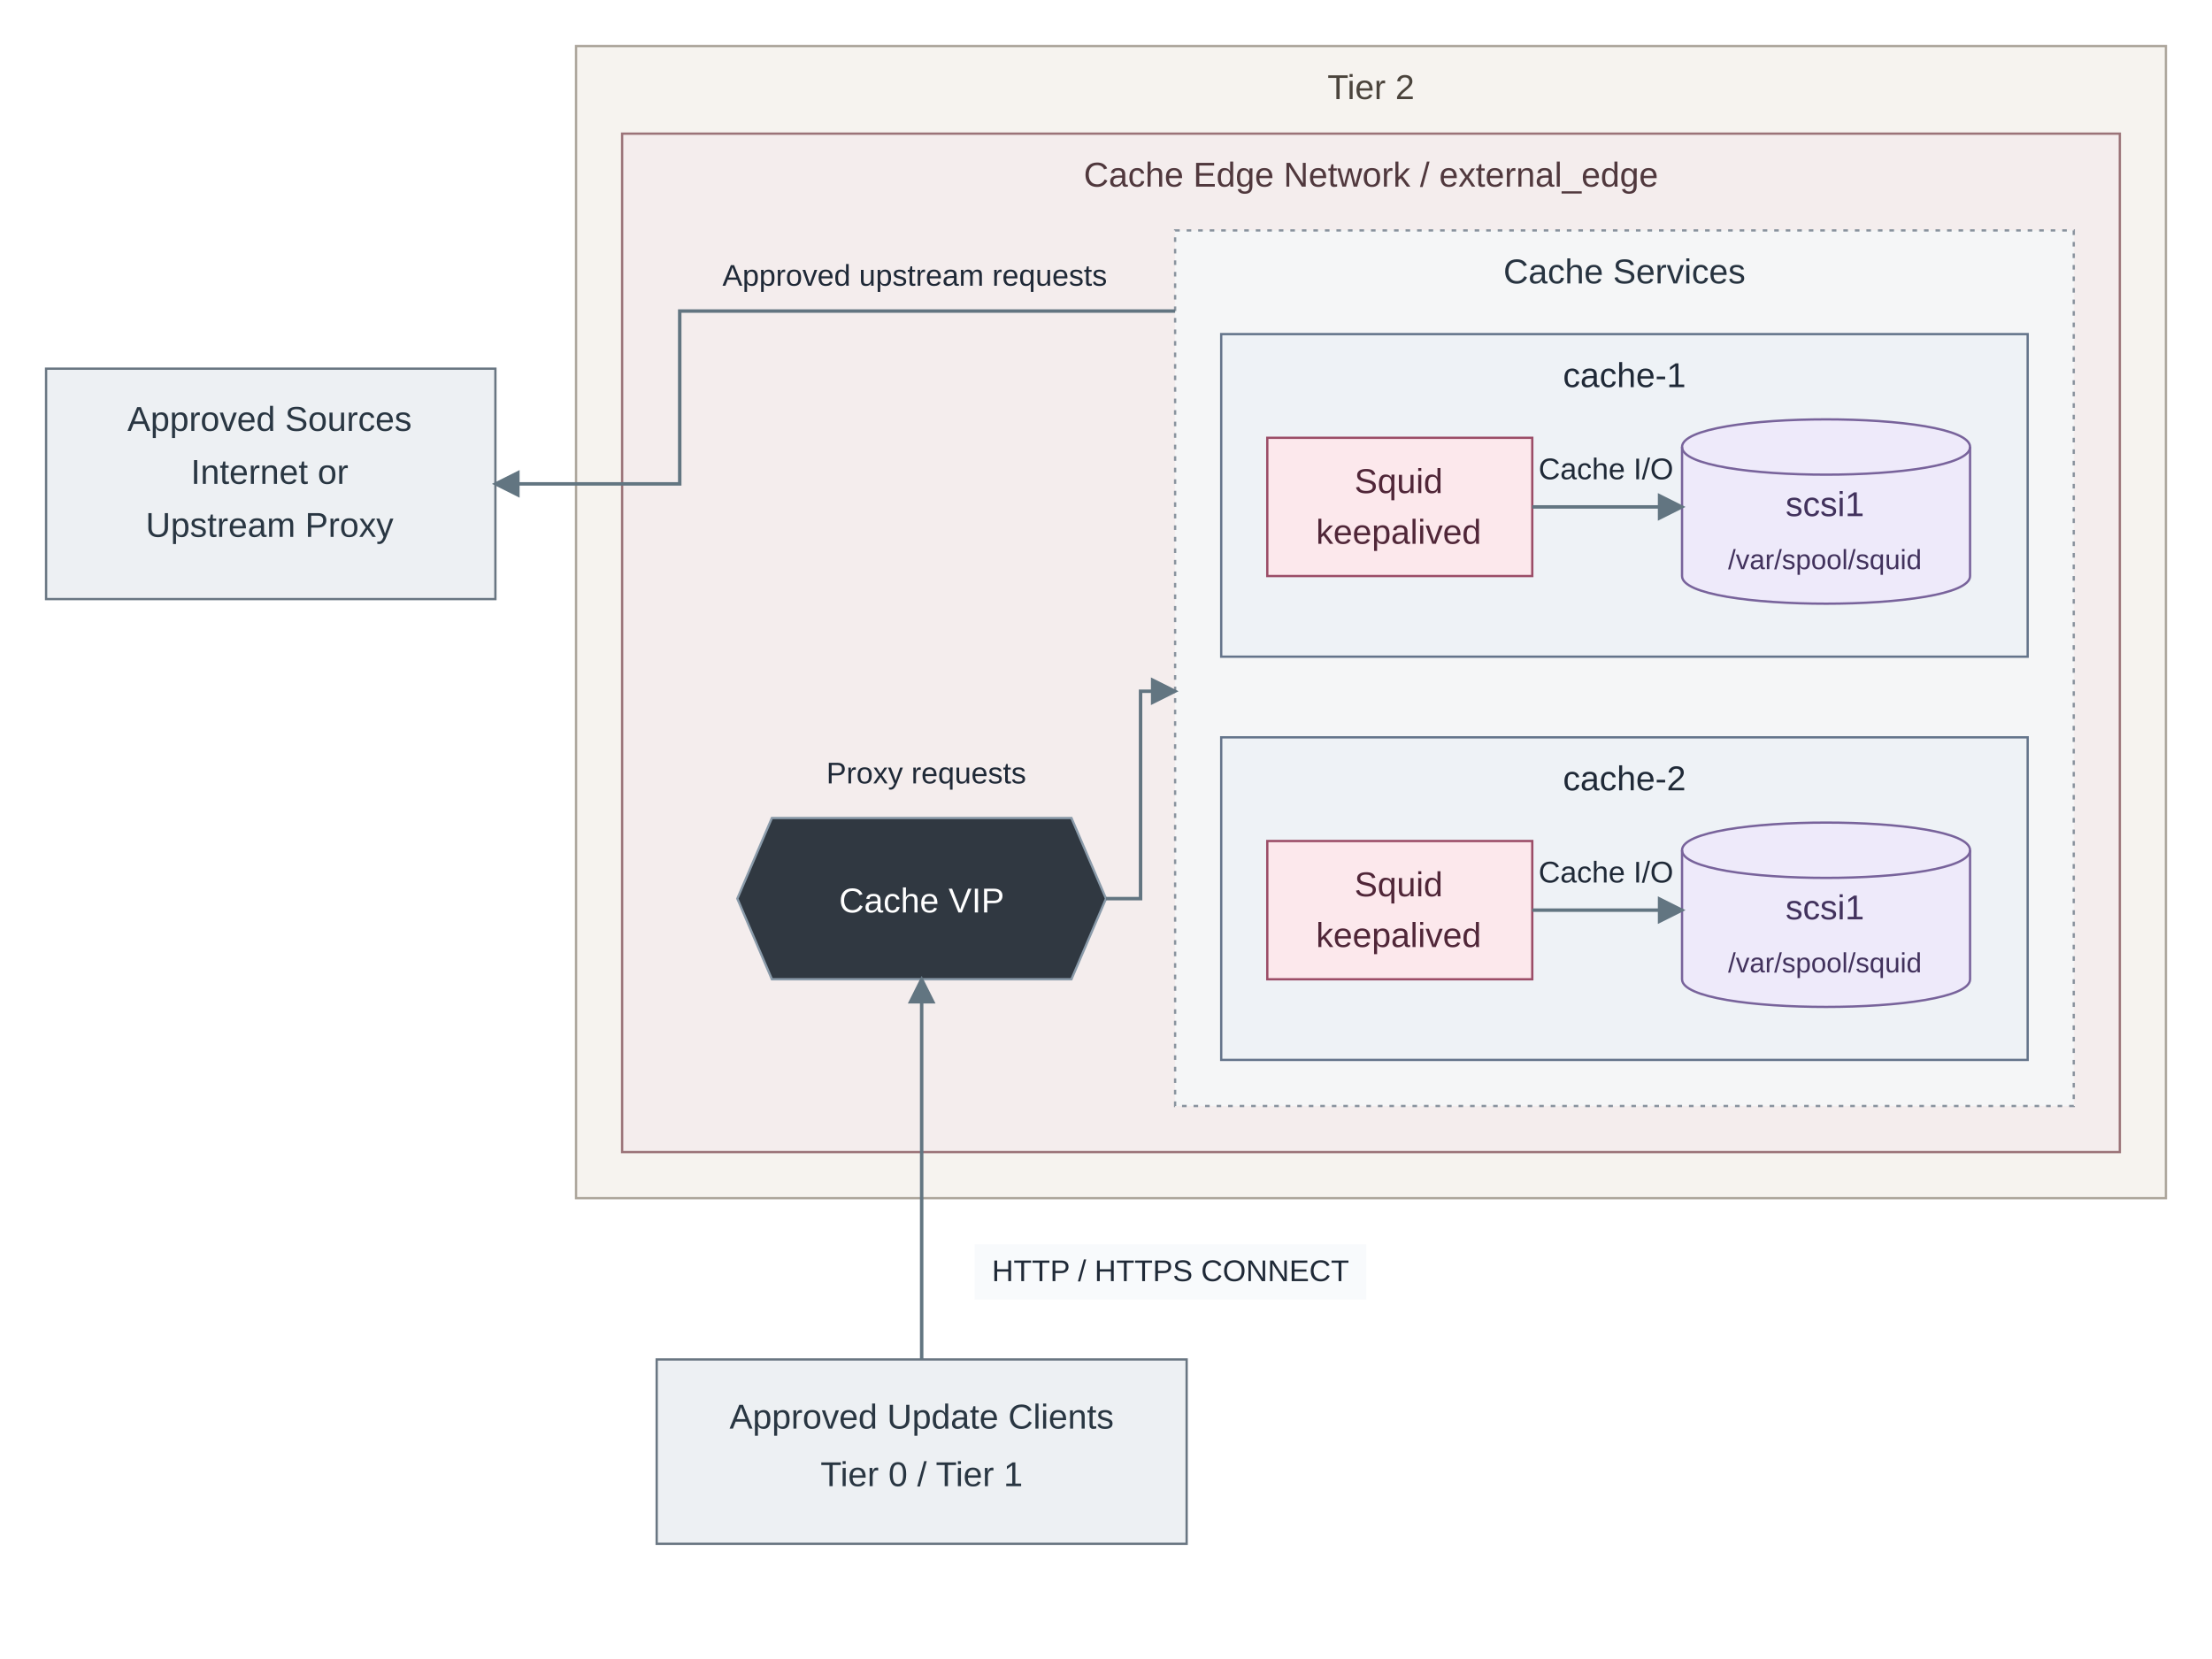
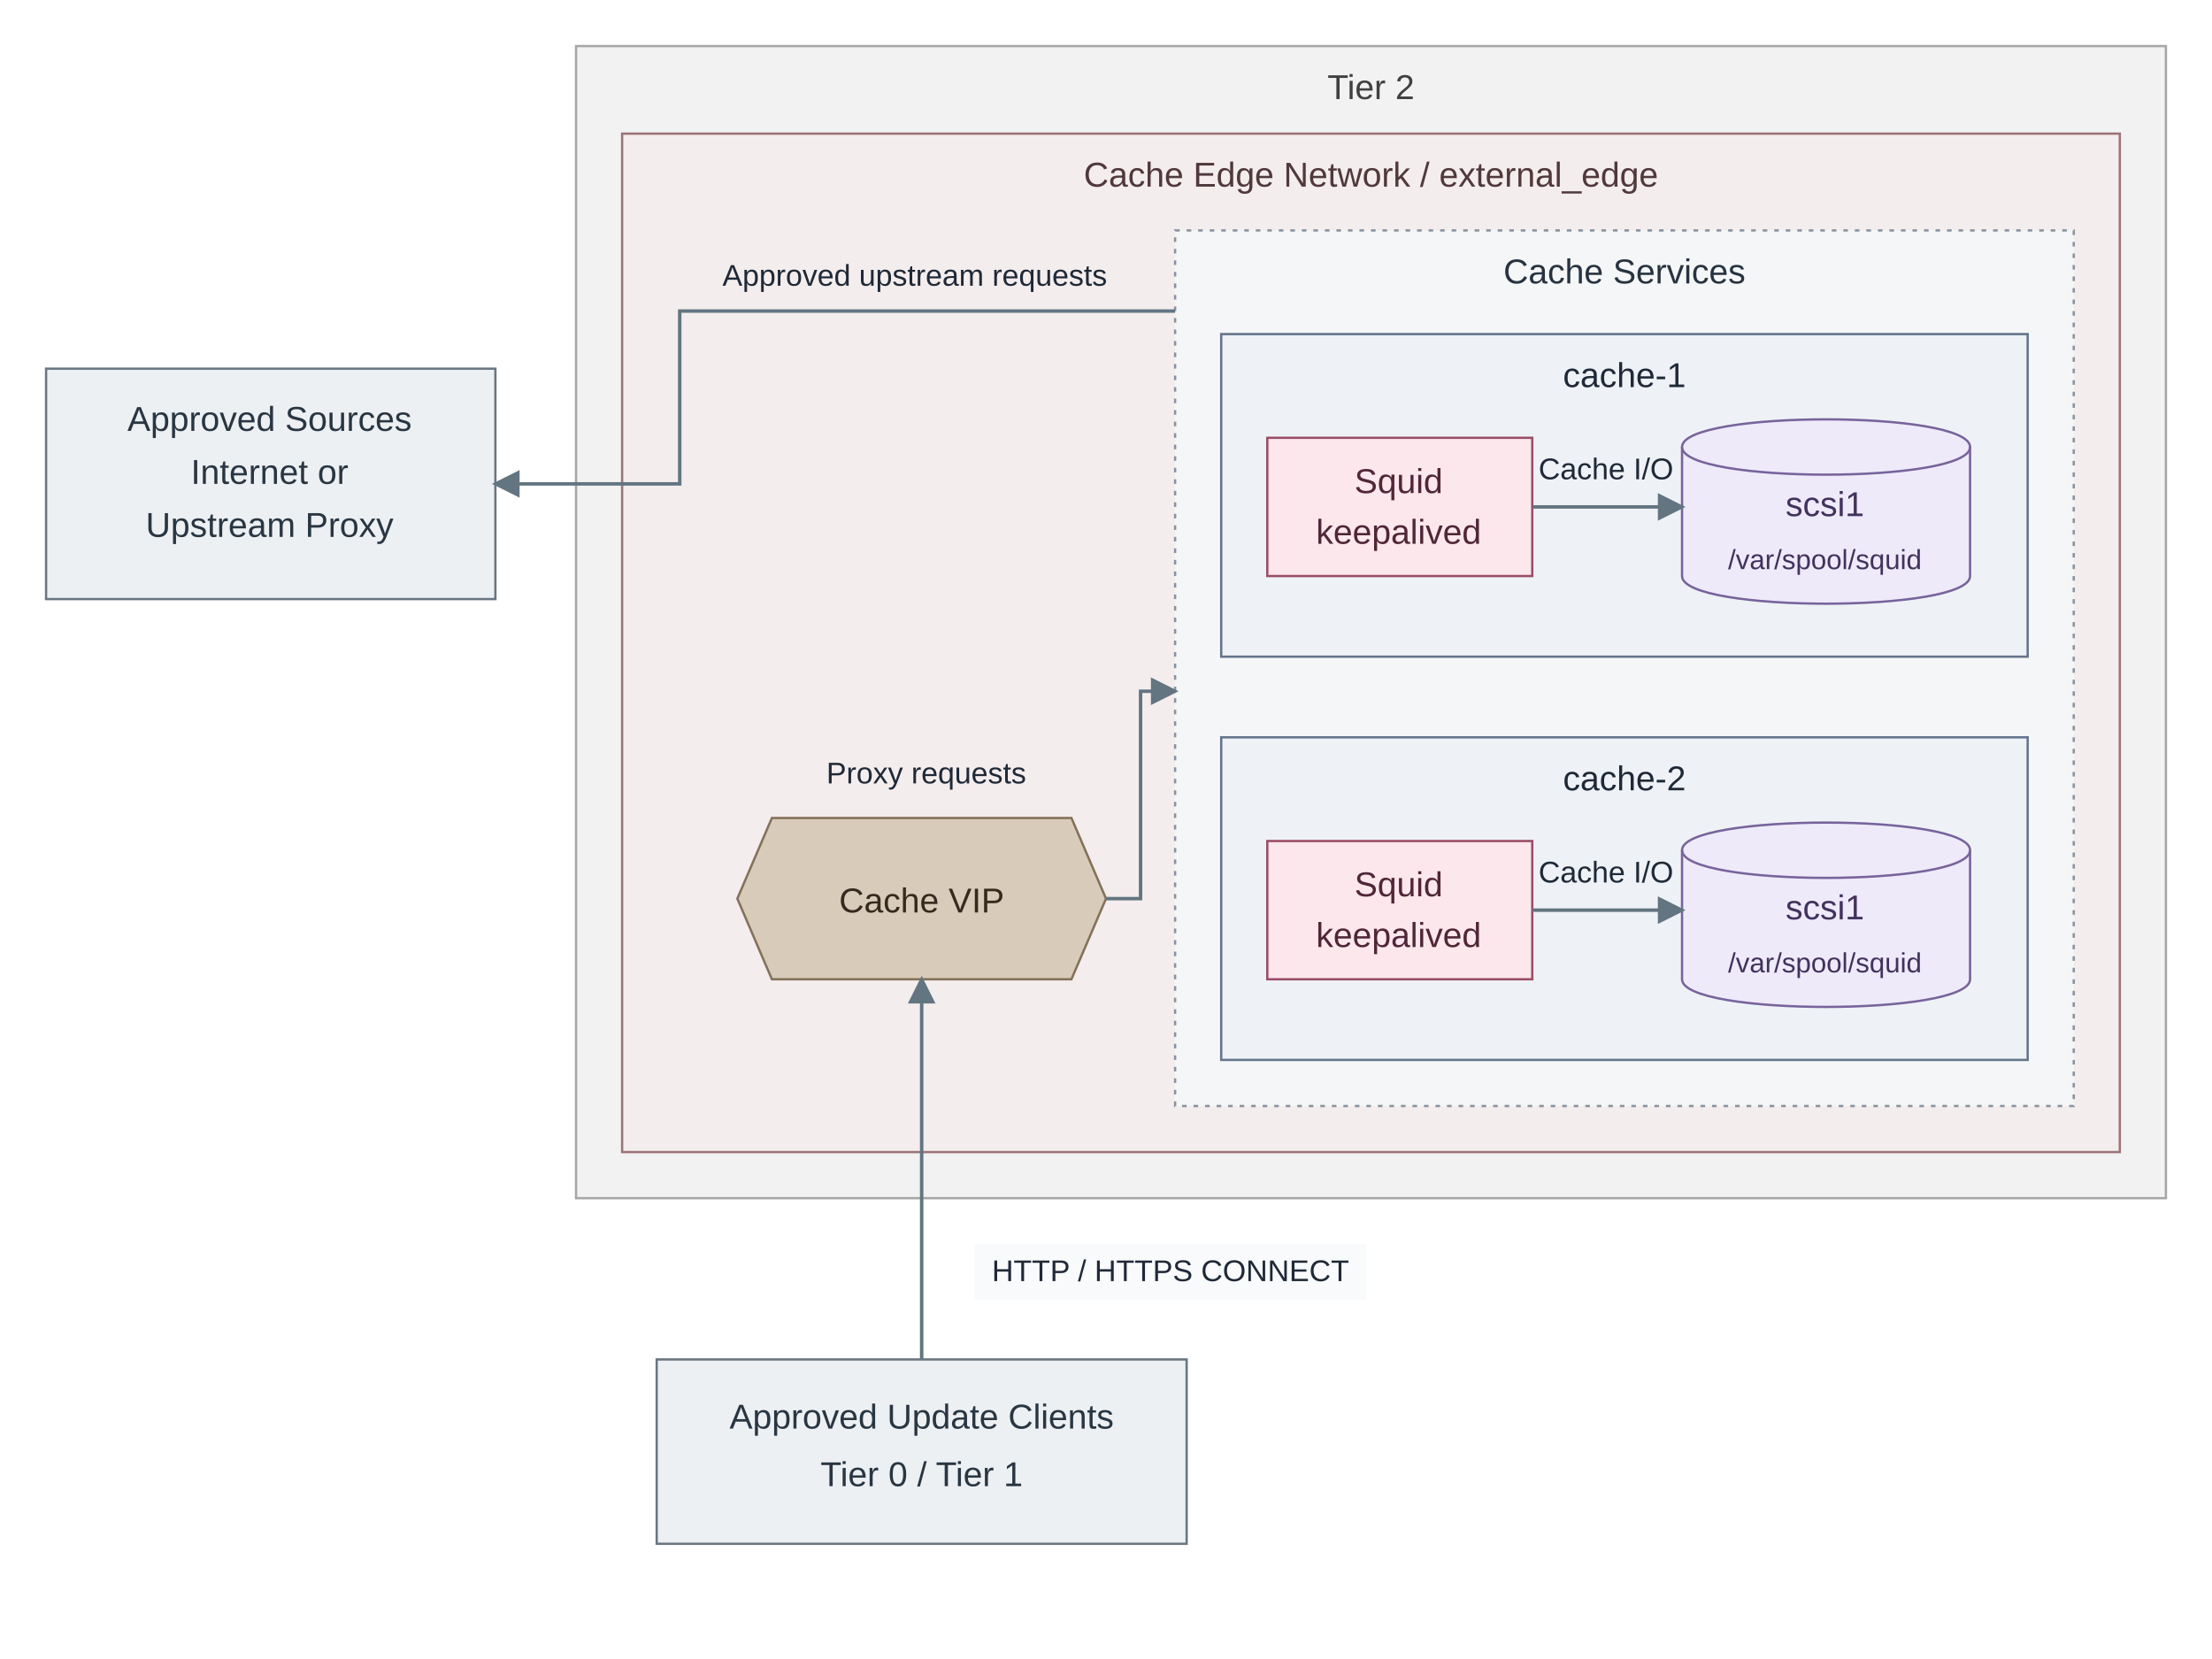
<svg xmlns="http://www.w3.org/2000/svg" width="960" height="720" viewBox="0 0 960 720" role="img" aria-labelledby="title description">
  <defs>
    <marker id="arrow" markerWidth="8" markerHeight="8" refX="7" refY="4" orient="auto">
      <path d="M0 0 L8 4 L0 8 Z" fill="#627581" />
    </marker>
    <style>
      svg { font: 15px Arial, sans-serif; }
      text { fill: currentColor; stroke: none; text-anchor: middle; }
      .network { fill: #f4eded; stroke: #9b7378; color: #50383d; }
-       .tier2 { fill: #f6f3ef; stroke: #aca59b; color: #4b443c; }
+       .tier2 { fill: #f2f2f2; stroke: #a6a6a6; color: #404040; }
      .zoneEdge { fill: #fff0f3; stroke: #9b4d67; color: #502638; }
      .deploymentGroup { fill: #f5f6f7; stroke: #89939e; color: #273340; stroke-dasharray: 2 3; }
      .boundary { fill: #eef2f6; stroke: #64748b; color: #1f2937; }
      .edge { fill: #fce8ec; stroke: #9b4d67; color: #502638; }
      .data { fill: #eeeafa; stroke: #78639b; color: #42325d; }
      .actor { fill: #edf0f3; stroke: #697682; color: #293642; }
-       .traffic { fill: #303841; stroke: #8a9baa; color: #ffffff; }
+       .traffic { fill: #d8cbb9; stroke: #83715a; color: #352a1e; }
      .network, .tier0, .tier1, .tier2, .runtime, .control, .traffic, .data, .custody, .kubernetes, .actor, .boundary, .edge { stroke-dasharray: none; }
      .connection { fill: none; stroke: #627581; stroke-width: 1.5; stroke-dasharray: none; marker-end: url(#arrow); }
      .edge-label { fill: #1f2937; font-size: 13px; }
      .mount { font-size: 12px; }
    </style>
  </defs>
  <g id="T2" class="tier2">
    <rect x="250" y="20" width="690" height="500" />
    <text x="595" y="43">Tier 2</text>
    <g id="Edge" class="network">
      <rect x="270" y="58" width="650" height="442" />
      <text x="595" y="81">Cache Edge Network / external_edge</text>
      <g id="Pair" class="deploymentGroup">
        <rect x="510" y="100" width="390" height="380" />
        <text x="705" y="123">Cache Services</text>
        <g id="CacheA" class="boundary">
          <rect x="530" y="145" width="350" height="140" />
          <text x="705" y="168">cache-1</text>
          <g id="S1" class="edge">
            <rect x="550" y="190" width="115" height="60" />
            <text x="607" y="214">Squid</text>
            <text x="607" y="236">keepalived</text>
          </g>
          <g id="D1" class="data">
            <path d="M730 194 C730 178 855 178 855 194 L855 250 C855 266 730 266 730 250 Z" />
            <path d="M730 194 C730 210 855 210 855 194" fill="none" />
            <text x="792" y="224">scsi1</text>
            <text x="792" y="247" class="mount">/var/spool/squid</text>
          </g>
          <path class="connection" data-from="S1" data-to="D1" d="M665 220 L730 220" />
          <text x="697" y="208" class="edge-label">Cache I/O</text>
        </g>
        <g id="CacheB" class="boundary">
          <rect x="530" y="320" width="350" height="140" />
          <text x="705" y="343">cache-2</text>
          <g id="S2" class="edge">
            <rect x="550" y="365" width="115" height="60" />
            <text x="607" y="389">Squid</text>
            <text x="607" y="411">keepalived</text>
          </g>
          <g id="D2" class="data">
            <path d="M730 369 C730 353 855 353 855 369 L855 425 C855 441 730 441 730 425 Z" />
            <path d="M730 369 C730 385 855 385 855 369" fill="none" />
            <text x="792" y="399">scsi1</text>
            <text x="792" y="422" class="mount">/var/spool/squid</text>
          </g>
          <path class="connection" data-from="S2" data-to="D2" d="M665 395 L730 395" />
          <text x="697" y="383" class="edge-label">Cache I/O</text>
        </g>
      </g>
      <g id="VIP" class="traffic">
        <polygon points="335,355 465,355 480,390 465,425 335,425 320,390" />
        <text x="400" y="396">Cache VIP</text>
      </g>
      <path class="connection" data-from="VIP" data-to="Pair" d="M480 390 L495 390 L495 300 L510 300" />
      <text x="402" y="340" class="edge-label">Proxy requests</text>
    </g>
  </g>
  <g id="Upstream" class="actor">
    <rect x="20" y="160" width="195" height="100" />
    <text x="117" y="187">Approved Sources</text>
    <text x="117" y="210">Internet or</text>
    <text x="117" y="233">Upstream Proxy</text>
  </g>
  <g id="Consumers" class="actor">
    <rect x="285" y="590" width="230" height="80" />
    <text x="400" y="620">Approved Update Clients</text>
    <text x="400" y="645">Tier 0 / Tier 1</text>
  </g>
  <path class="connection" data-from="Pair" data-to="Upstream" d="M510 135 L295 135 L295 210 L215 210" />
  <text x="397" y="124" class="edge-label">Approved upstream requests</text>
  <path class="connection" data-from="Consumers" data-to="VIP" d="M400 590 L400 425" />
  <rect x="423" y="540" width="170" height="24" fill="#f8fafc" stroke="none" />
  <text x="508" y="556" class="edge-label">HTTP / HTTPS CONNECT</text>
</svg>
